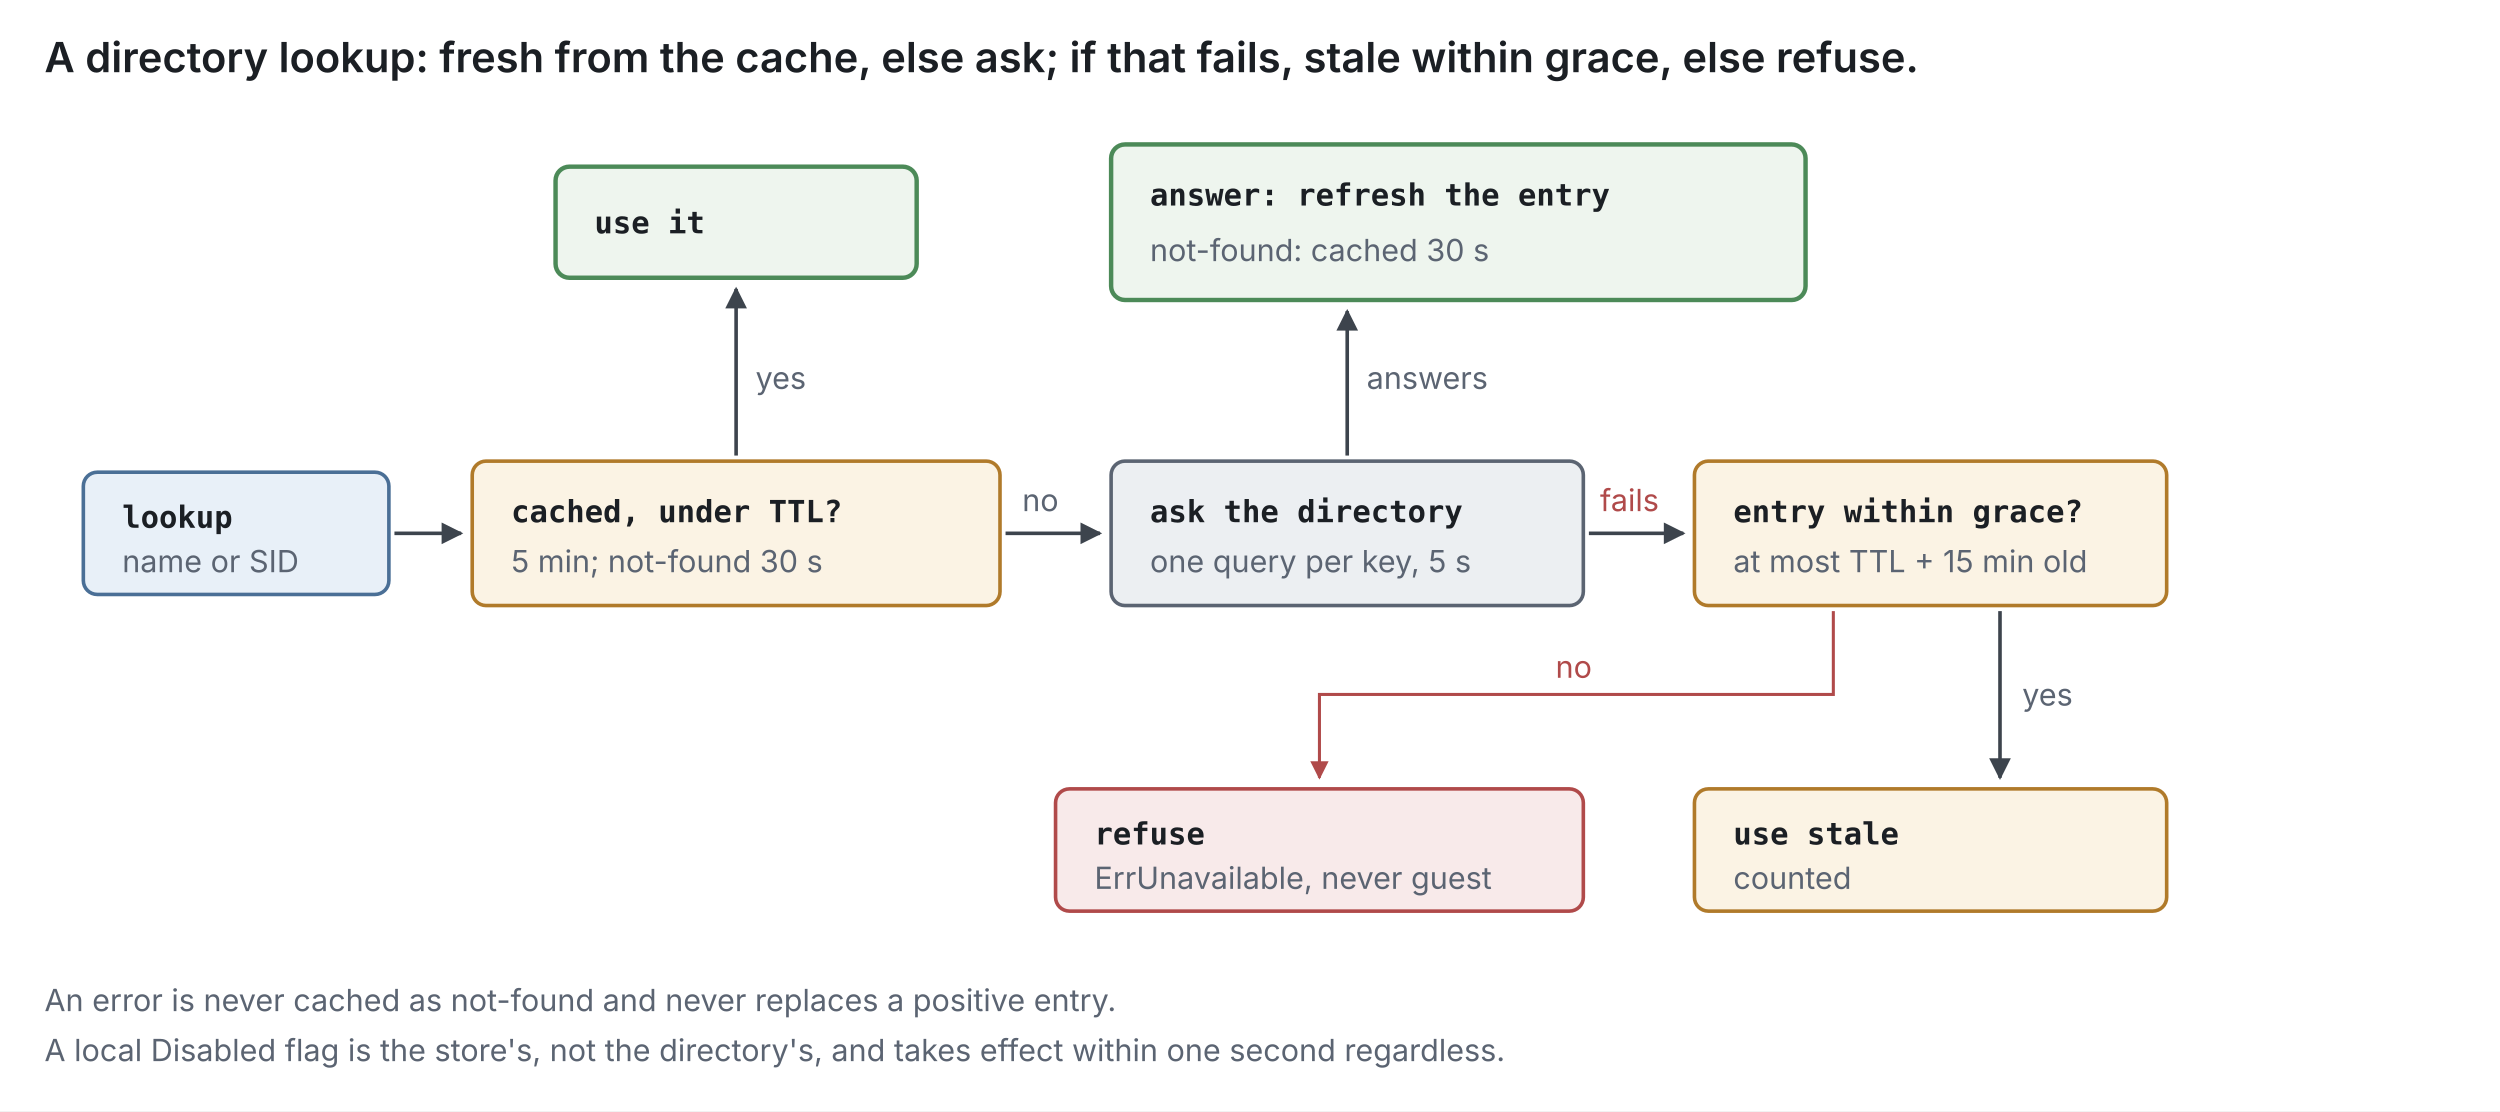
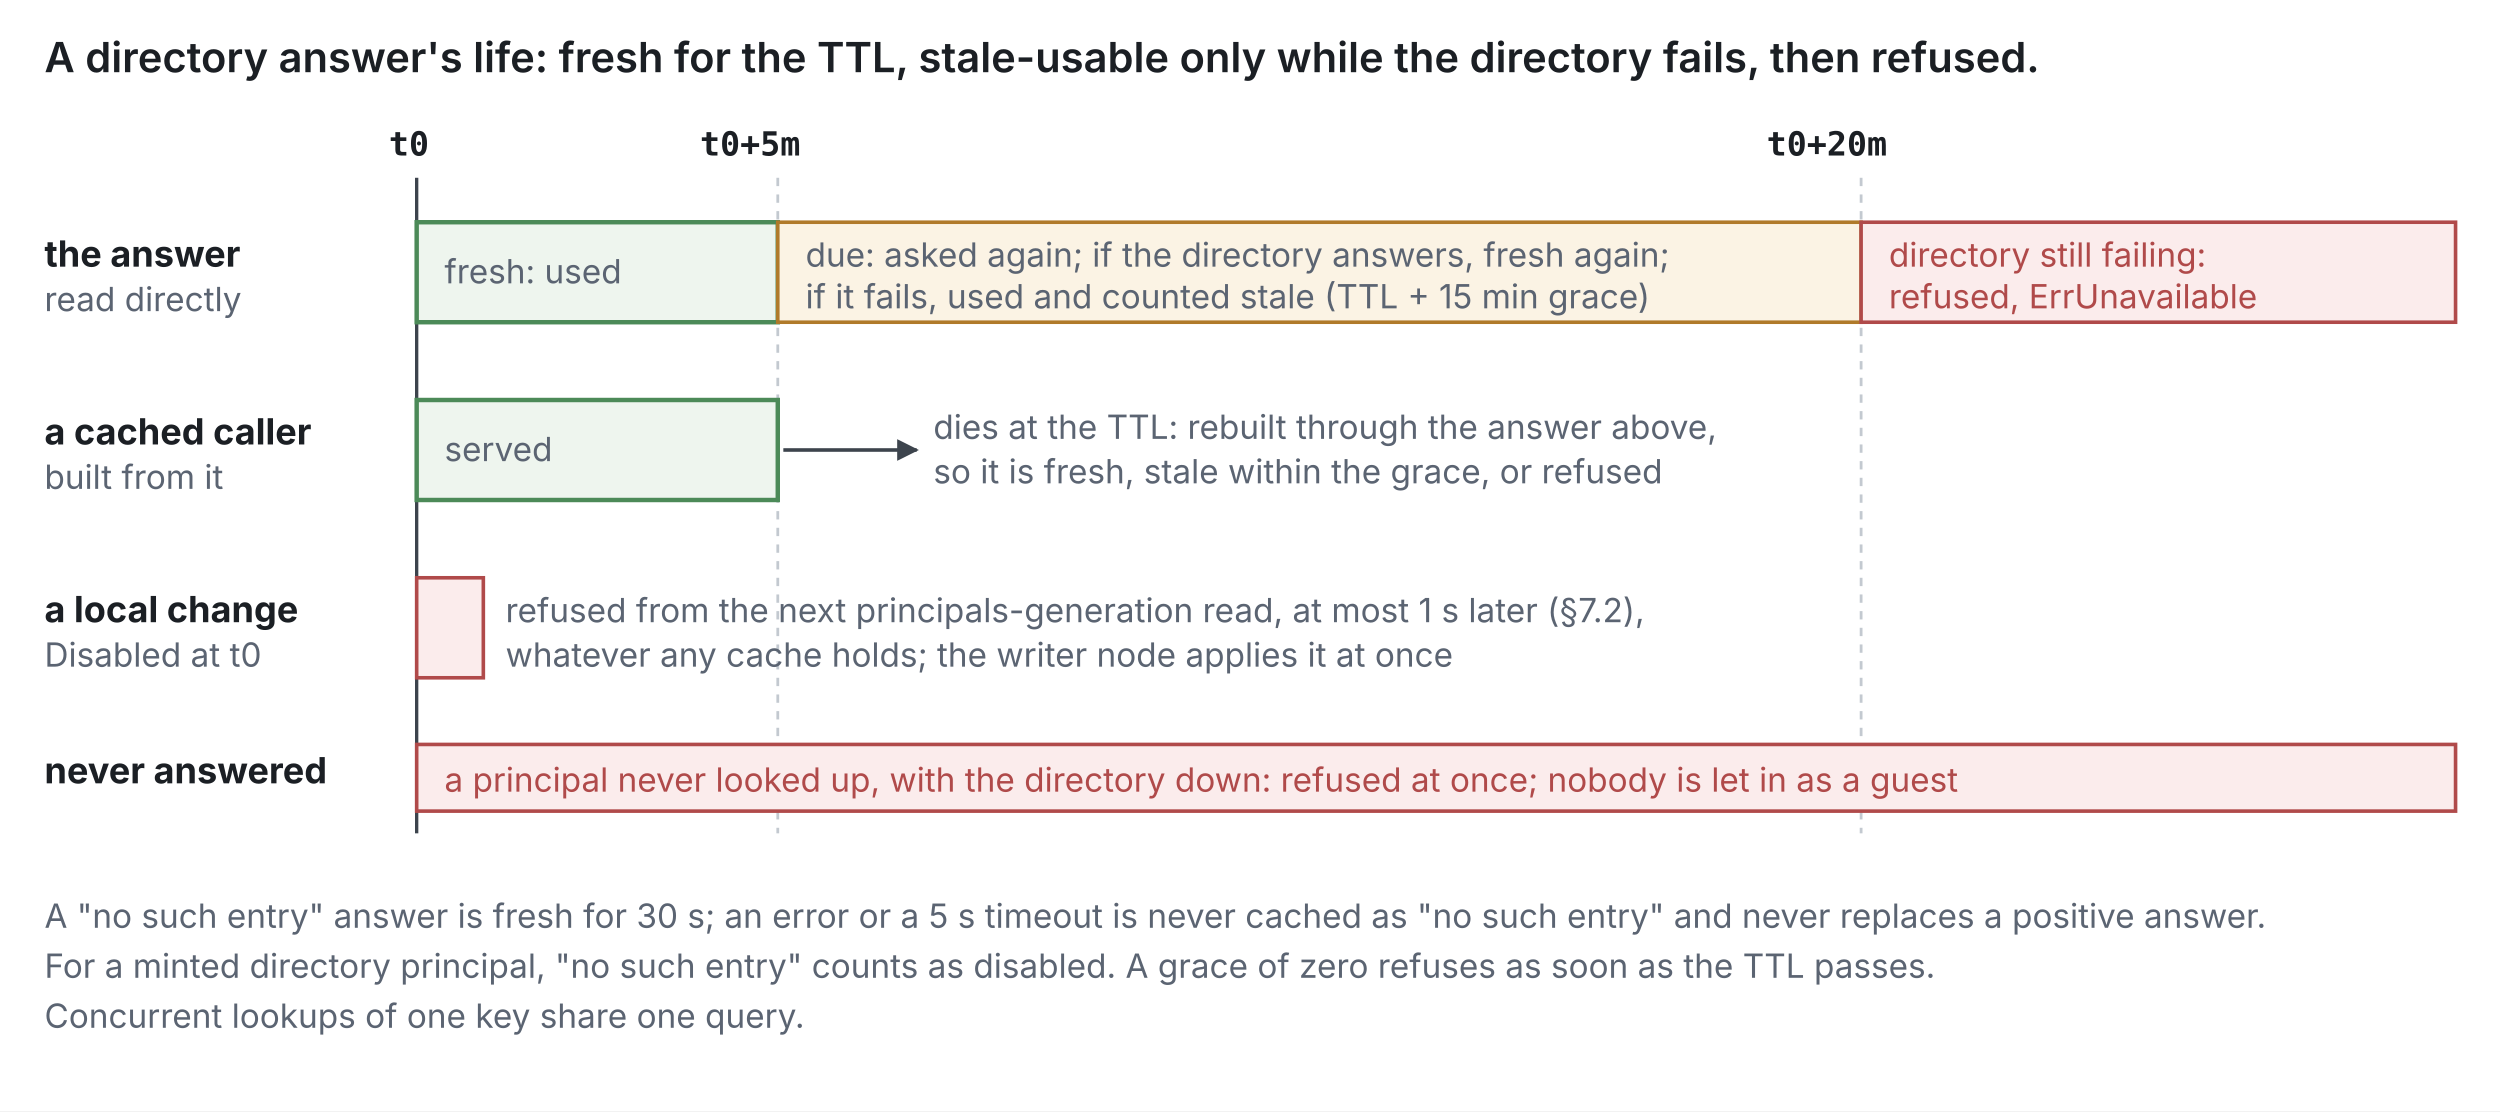
<svg xmlns="http://www.w3.org/2000/svg" viewBox="0 0 900 400" width="900" height="400" font-family="system-ui,-apple-system,Segoe UI,sans-serif">
  <defs>
    <marker id="a" viewBox="0 0 10 10" refX="9" refY="5" markerWidth="6" markerHeight="6" orient="auto-start-reverse">
      <path d="M0,0 L10,5 L0,10 z" fill="#3d444d" />
    </marker>
    <marker id="r" viewBox="0 0 10 10" refX="9" refY="5" markerWidth="6" markerHeight="6" orient="auto-start-reverse">
      <path d="M0,0 L10,5 L0,10 z" fill="#b04a4a" />
    </marker>
    <style>
-       .t{font-size:15px;font-weight:600;fill:#1b1f24}.h{font-size:12px;font-weight:700;fill:#1b1f24}
-       .s{font-size:11px;fill:#5b6472}.e{font-size:11px;fill:#b04a4a}
-       .m{font-family:ui-monospace,SFMono-Regular,Menlo,monospace;font-size:11px;font-weight:600;fill:#1b1f24}
+       .t{font-size:15px;font-weight:600;fill:#1b1f24}.h{font-size:13px;font-weight:700;fill:#1b1f24}
+       .s{font-size:12px;fill:#5b6472}.e{font-size:12px;fill:#b04a4a}.z{font-size:11px;font-weight:700;fill:#5b6472}
+       .k{font-size:12px;fill:#1b1f24}
+       .m{font-family:ui-monospace,SFMono-Regular,Menlo,monospace;font-size:12px;font-weight:600;fill:#1b1f24}
+       .ms{font-family:ui-monospace,SFMono-Regular,Menlo,monospace;font-size:11px;fill:#1b1f24}
      .pr{fill:#e8f0f8;stroke:#4a6f96;stroke-width:1.3}
      .sv{fill:#eef5ee;stroke:#4c8a58;stroke-width:1.6}
      .st{fill:#eceff2;stroke:#5b6472;stroke-width:1.3}
      .am{fill:#fbf3e4;stroke:#b07a2a;stroke-width:1.3}
-       .bd{fill:#f8eaea;stroke:#b04a4a;stroke-width:1.3}
+       .rd{fill:#fbecec;stroke:#b04a4a;stroke-width:1.3}
      .ln{stroke:#3d444d;stroke-width:1.3;fill:none;marker-end:url(#a)}
-       .ex{stroke:#b04a4a;stroke-width:1.1;fill:none;marker-end:url(#r)}
+       .cb{stroke:#3d444d;stroke-width:1.2;fill:none;stroke-dasharray:5 3;marker-end:url(#a)}
+       .ex{stroke:#b04a4a;stroke-width:1.3;fill:none;marker-end:url(#r)}
+       .lane{stroke:#c3c9d0;stroke-width:1;stroke-dasharray:3 3}
+       .zone{fill:none;stroke:#9aa3ad;stroke-width:1;stroke-dasharray:4 3}
    </style>
  </defs>
  <rect width="900" height="400" fill="#ffffff" />
-   <text x="16" y="26" class="t">A directory lookup: fresh from the cache, else ask; if that fails, stale within grace, else refuse.</text>
-   <rect x="30" y="170" width="110" height="44" rx="5" class="pr" />
-   <text x="44" y="190" class="m">lookup</text>
-   <text x="44" y="206" class="s">name or SID</text>
-   <rect x="170" y="166" width="190" height="52" rx="5" class="am" />
-   <text x="184" y="188" class="m">cached, under TTL?</text>
-   <text x="184" y="206" class="s">5 min; not-found 30 s</text>
-   <rect x="200" y="60" width="130" height="40" rx="5" class="sv" />
-   <text x="214" y="84" class="m">use it</text>
-   <rect x="400" y="166" width="170" height="52" rx="5" class="st" />
-   <text x="414" y="188" class="m">ask the directory</text>
-   <text x="414" y="206" class="s">one query per key, 5 s</text>
-   <rect x="400" y="52" width="250" height="56" rx="5" class="sv" />
-   <text x="414" y="74" class="m">answer: refresh the entry</text>
-   <text x="414" y="94" class="s">not-found: cached 30 s</text>
-   <rect x="610" y="166" width="170" height="52" rx="5" class="am" />
-   <text x="624" y="188" class="m">entry within grace?</text>
-   <text x="624" y="206" class="s">at most TTL + 15 min old</text>
-   <rect x="610" y="284" width="170" height="44" rx="5" class="am" />
-   <text x="624" y="304" class="m">use stale</text>
-   <text x="624" y="320" class="s">counted</text>
-   <rect x="380" y="284" width="190" height="44" rx="5" class="bd" />
-   <text x="394" y="304" class="m">refuse</text>
-   <text x="394" y="320" class="s">ErrUnavailable, never guest</text>
-   <path d="M142,192 L166,192" class="ln" />
-   <path d="M265,164 L265,104" class="ln" />
-   <text x="272" y="140" class="s">yes</text>
-   <path d="M362,192 L396,192" class="ln" />
-   <text x="368" y="184" class="s">no</text>
-   <path d="M485,164 L485,112" class="ln" />
-   <text x="492" y="140" class="s">answers</text>
-   <path d="M572,192 L606,192" class="ln" />
-   <text x="576" y="184" class="e">fails</text>
-   <path d="M720,220 L720,280" class="ln" />
-   <text x="728" y="254" class="s">yes</text>
-   <path d="M660,220 L660,250 L475,250 L475,280" class="ex" />
-   <text x="560" y="244" class="e">no</text>
-   <text x="16" y="364" class="s">An error is never cached as not-found and never replaces a positive entry.</text>
-   <text x="16" y="382" class="s">A local Disabled flag is the store's, not the directory's, and takes effect within one second regardless.</text>
+   <text x="16" y="26" class="t">A directory answer's life: fresh for the TTL, stale-usable only while the directory fails, then refused.</text>
+   <line x1="150" y1="64" x2="150" y2="300" stroke="#3d444d" stroke-width="1.2" />
+   <line x1="280" y1="64" x2="280" y2="300" class="lane" />
+   <line x1="670" y1="64" x2="670" y2="300" class="lane" />
+   <text x="140" y="56" class="m">t0</text>
+   <text x="252" y="56" class="m">t0+5m</text>
+   <text x="636" y="56" class="m">t0+20m</text>
+   <text x="16" y="96" class="h">the answer</text>
+   <text x="16" y="112" class="s">read directly</text>
+   <rect x="150" y="80" width="130" height="36" class="sv" />
+   <text x="160" y="102" class="s">fresh: used</text>
+   <rect x="280" y="80" width="390" height="36" class="am" />
+   <text x="290" y="96" class="s">due: asked again; if the directory answers, fresh again;</text>
+   <text x="290" y="111" class="s">if it fails, used and counted stale (TTL + 15 min grace)</text>
+   <rect x="670" y="80" width="214" height="36" class="rd" />
+   <text x="680" y="96" class="e">directory still failing:</text>
+   <text x="680" y="111" class="e">refused, ErrUnavailable</text>
+   <text x="16" y="160" class="h">a cached caller</text>
+   <text x="16" y="176" class="s">built from it</text>
+   <rect x="150" y="144" width="130" height="36" class="sv" />
+   <text x="160" y="166" class="s">served</text>
+   <path d="M282,162 L330,162" class="ln" />
+   <text x="336" y="158" class="s">dies at the TTL: rebuilt through the answer above,</text>
+   <text x="336" y="174" class="s">so it is fresh, stale within the grace, or refused</text>
+   <text x="16" y="224" class="h">a local change</text>
+   <text x="16" y="240" class="s">Disabled at t0</text>
+   <rect x="150" y="208" width="24" height="36" class="rd" />
+   <text x="182" y="224" class="s">refused from the next principals-generation read, at most 1 s later (§7.2),</text>
+   <text x="182" y="240" class="s">whatever any cache holds; the writer node applies it at once</text>
+   <text x="16" y="282" class="h">never answered</text>
+   <rect x="150" y="268" width="734" height="24" class="rd" />
+   <text x="160" y="285" class="e">a principal never looked up, with the directory down: refused at once; nobody is let in as a guest</text>
+   <text x="16" y="334" class="s">A "no such entry" answer is fresh for 30 s; an error or a 5 s timeout is never cached as "no such entry" and never replaces a positive answer.</text>
+   <text x="16" y="352" class="s">For a minted directory principal, "no such entry" counts as disabled. A grace of zero refuses as soon as the TTL passes.</text>
+   <text x="16" y="370" class="s">Concurrent lookups of one key share one query.</text>
</svg>
